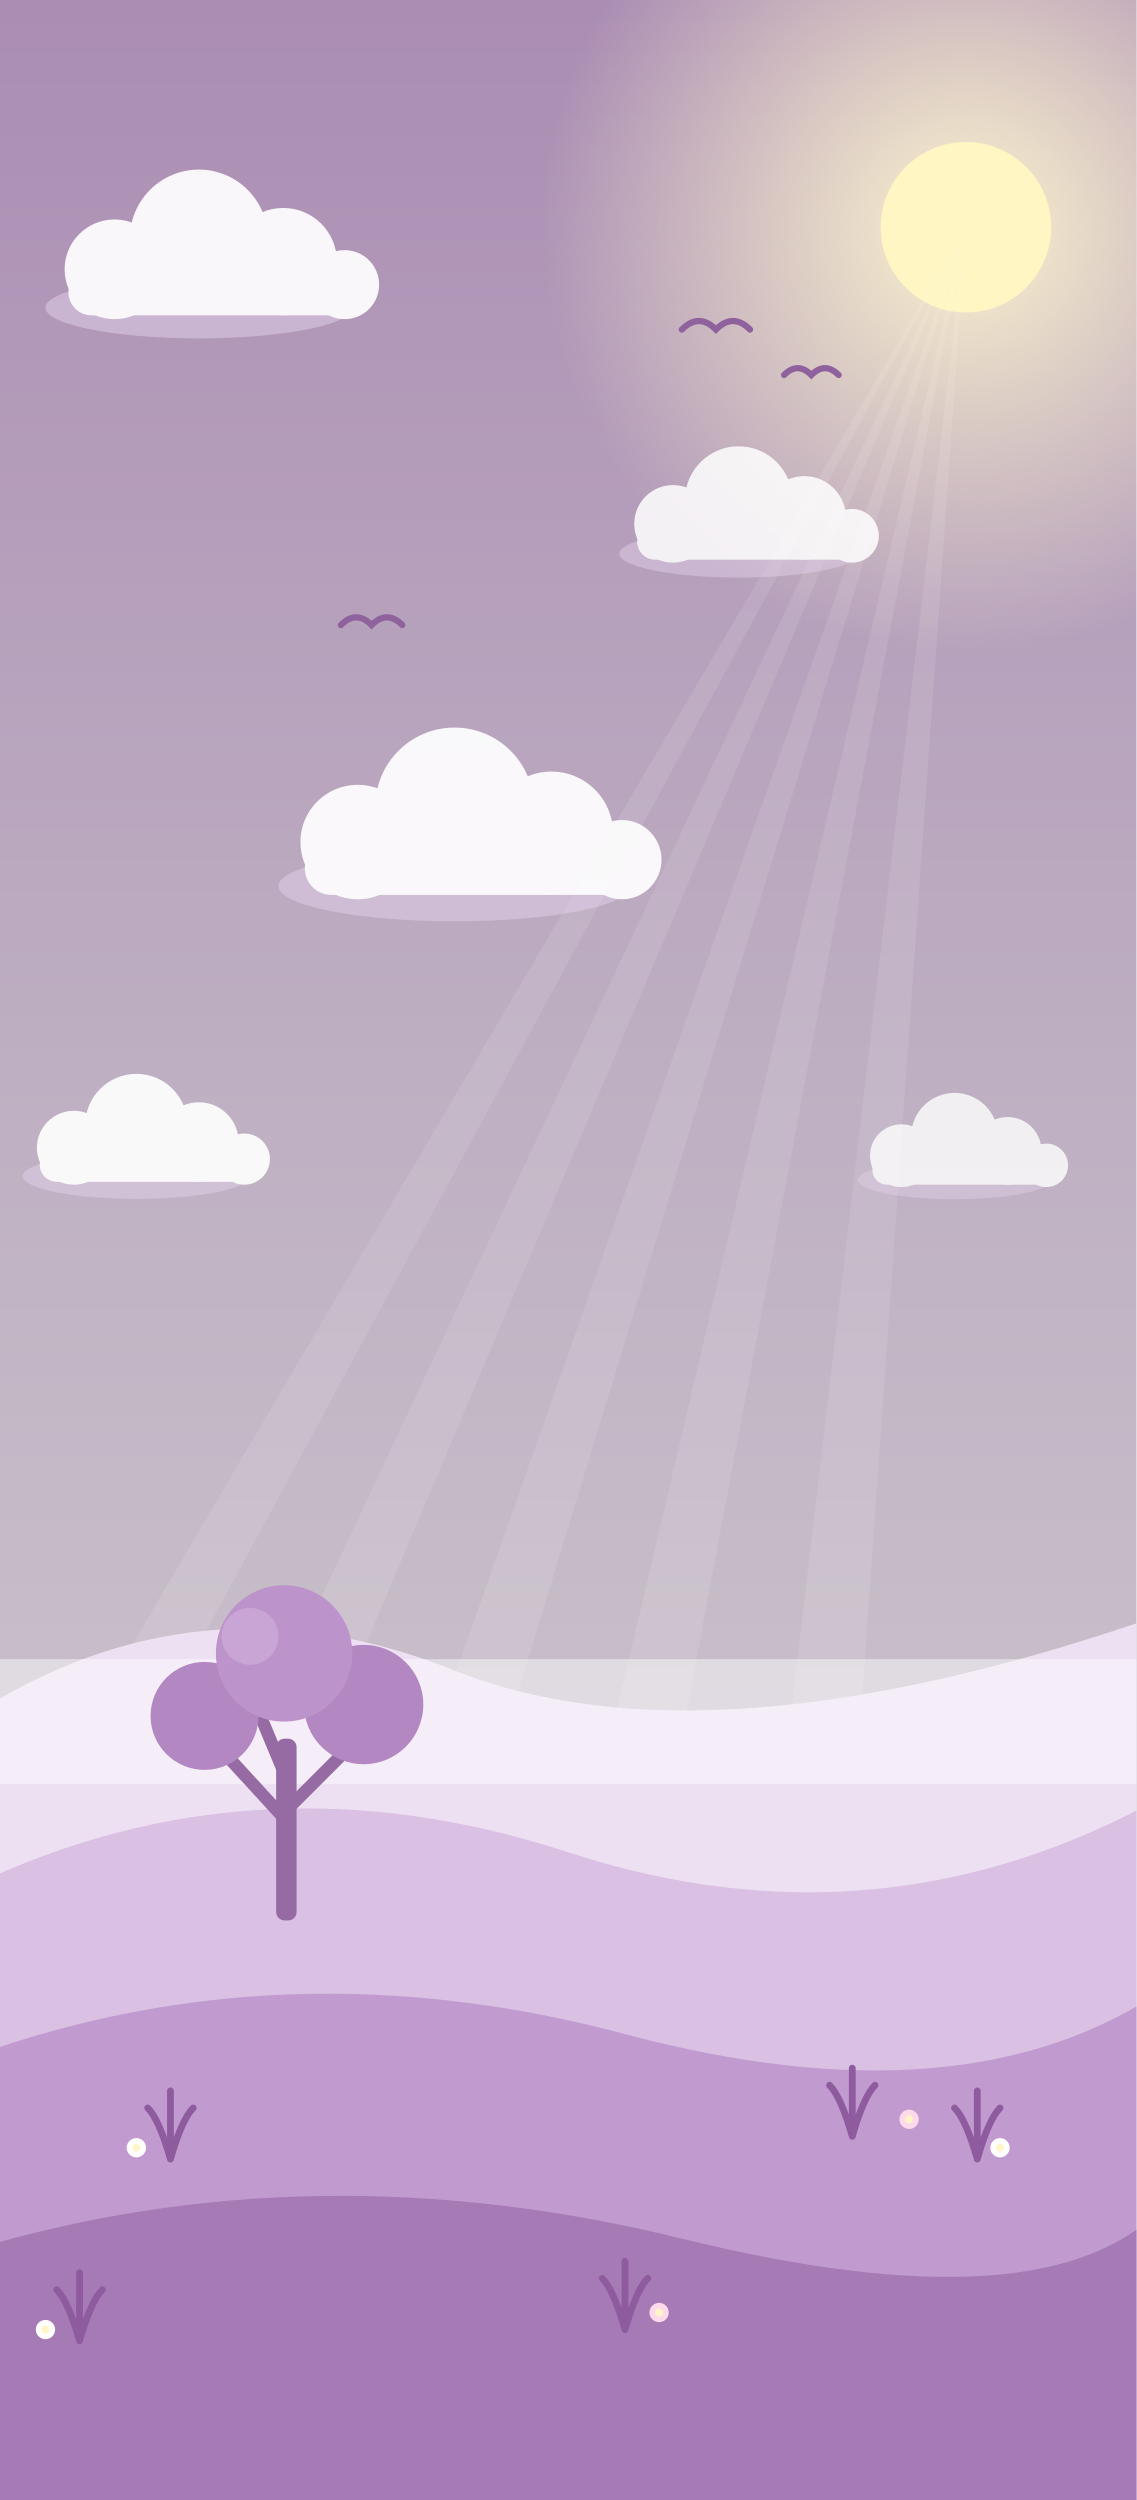
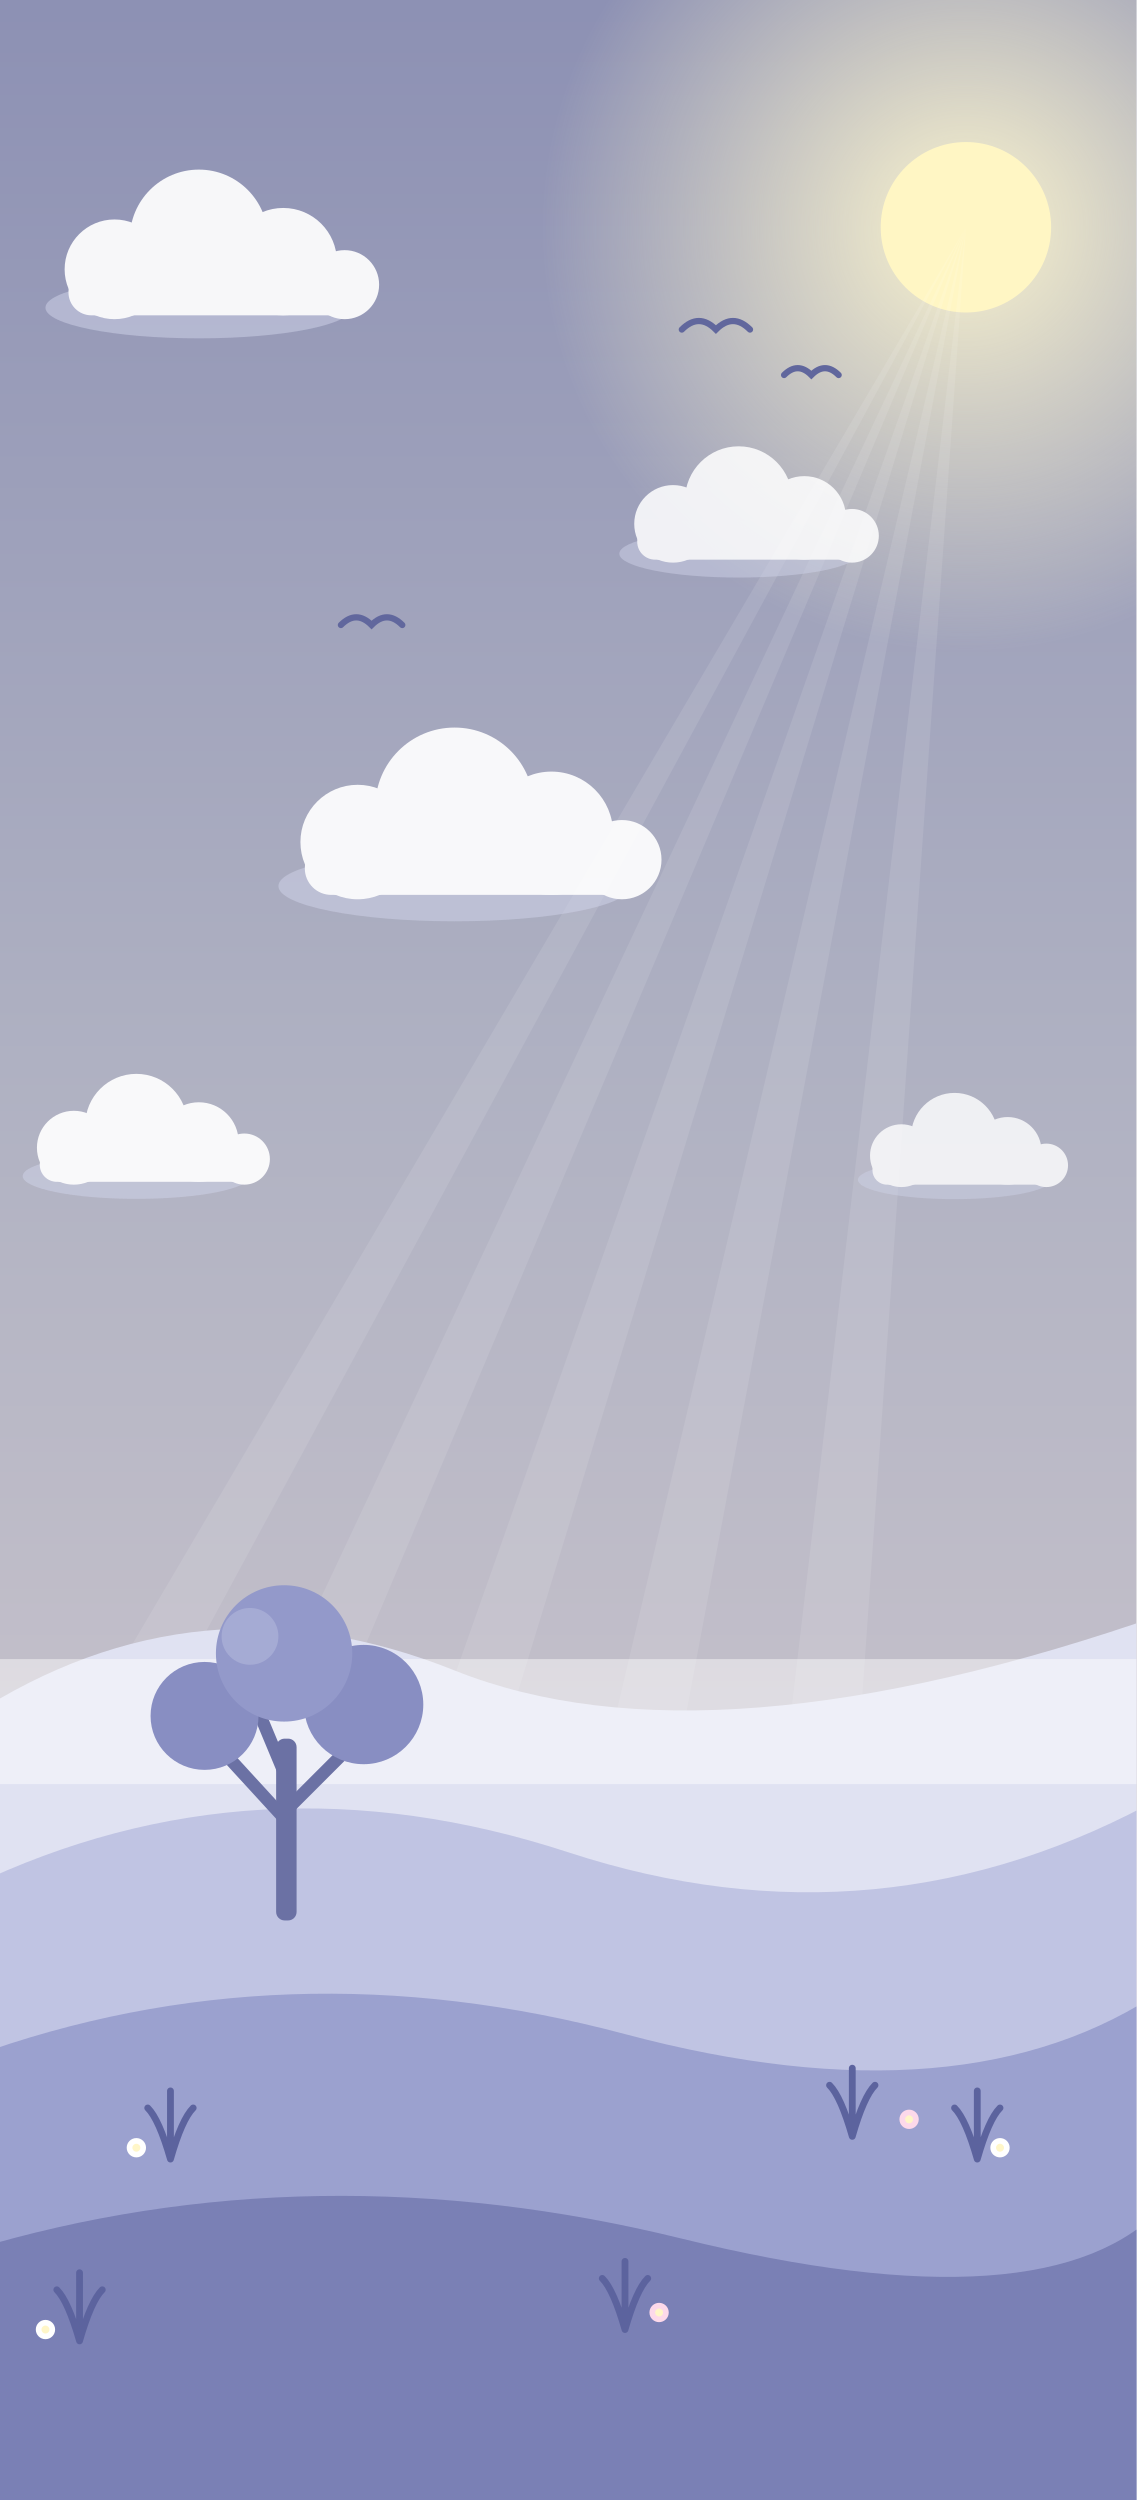
<svg xmlns="http://www.w3.org/2000/svg" viewBox="0 -80 200 440" preserveAspectRatio="xMidYMax slice">
  <defs>
    <linearGradient id="s" x1="0" y1="0" x2="0" y2="1">
-       <stop offset="0" stop-color="#a989b2" />
-       <stop offset=".45" stop-color="#beafc2" />
+       <stop offset="0" stop-color="#898db2" />
+       <stop offset=".45" stop-color="#afb1c2" />
      <stop offset=".8" stop-color="#cbc5cd" />
      <stop offset="1" stop-color="#cdd0ce" />
    </linearGradient>
    <radialGradient id="g">
      <stop offset="0" stop-color="#fff8cf" stop-opacity=".95" />
      <stop offset="1" stop-color="#fff8cf" stop-opacity="0" />
    </radialGradient>
  </defs>
  <rect y="-100" width="200" height="460" fill="url(#s)" />
  <circle cx="170" cy="-40" r="75" fill="url(#g)" />
  <circle cx="170" cy="-40" r="15" fill="#fff6c4" />
  <path d="M170 -40 L-30 300 L-14 300Z" fill="#fff" opacity=".10" />
  <path d="M170 -40 L10 300 L26 300Z" fill="#fff" opacity=".10" />
  <path d="M170 -40 L50 300 L66 300Z" fill="#fff" opacity=".10" />
  <path d="M170 -40 L90 300 L106 300Z" fill="#fff" opacity=".10" />
  <path d="M170 -40 L130 300 L146 300Z" fill="#fff" opacity=".10" />
  <g transform="translate(35 -38) scale(1.35)" opacity="0.92">
-     <ellipse cx="0" cy="9" rx="20" ry="4" fill="#e2d0e9" opacity=".55" />
+     <ellipse cx="0" cy="9" rx="20" ry="4" fill="#d0d3e9" opacity=".55" />
    <g fill="#fff">
      <circle cx="0" cy="0" r="9" />
      <circle cx="11" cy="3" r="7" />
      <circle cx="-11" cy="4" r="6.5" />
      <circle cx="19" cy="6" r="4.5" />
      <rect x="-17" y="4" width="38" height="6" rx="3" />
    </g>
  </g>
  <g transform="translate(130 8) scale(1.05)" opacity="0.85">
-     <ellipse cx="0" cy="9" rx="20" ry="4" fill="#e2d0e9" opacity=".55" />
+     <ellipse cx="0" cy="9" rx="20" ry="4" fill="#d0d3e9" opacity=".55" />
    <g fill="#fff">
      <circle cx="0" cy="0" r="9" />
      <circle cx="11" cy="3" r="7" />
      <circle cx="-11" cy="4" r="6.5" />
      <circle cx="19" cy="6" r="4.5" />
      <rect x="-17" y="4" width="38" height="6" rx="3" />
    </g>
  </g>
  <g transform="translate(80 62) scale(1.55)" opacity="0.92">
-     <ellipse cx="0" cy="9" rx="20" ry="4" fill="#e2d0e9" opacity=".55" />
+     <ellipse cx="0" cy="9" rx="20" ry="4" fill="#d0d3e9" opacity=".55" />
    <g fill="#fff">
      <circle cx="0" cy="0" r="9" />
      <circle cx="11" cy="3" r="7" />
      <circle cx="-11" cy="4" r="6.5" />
      <circle cx="19" cy="6" r="4.5" />
      <rect x="-17" y="4" width="38" height="6" rx="3" />
    </g>
  </g>
  <g transform="translate(24 118) scale(1)" opacity="0.92">
-     <ellipse cx="0" cy="9" rx="20" ry="4" fill="#e2d0e9" opacity=".55" />
+     <ellipse cx="0" cy="9" rx="20" ry="4" fill="#d0d3e9" opacity=".55" />
    <g fill="#fff">
      <circle cx="0" cy="0" r="9" />
      <circle cx="11" cy="3" r="7" />
      <circle cx="-11" cy="4" r="6.5" />
      <circle cx="19" cy="6" r="4.5" />
      <rect x="-17" y="4" width="38" height="6" rx="3" />
    </g>
  </g>
  <g transform="translate(168 120) scale(0.85)" opacity="0.8">
-     <ellipse cx="0" cy="9" rx="20" ry="4" fill="#e2d0e9" opacity=".55" />
+     <ellipse cx="0" cy="9" rx="20" ry="4" fill="#d0d3e9" opacity=".55" />
    <g fill="#fff">
      <circle cx="0" cy="0" r="9" />
      <circle cx="11" cy="3" r="7" />
      <circle cx="-11" cy="4" r="6.5" />
      <circle cx="19" cy="6" r="4.5" />
      <rect x="-17" y="4" width="38" height="6" rx="3" />
    </g>
  </g>
-   <path d="M120 -22 q3 -3 6 0 q3 -3 6 0" fill="none" stroke="#8f619d" stroke-width="1.1" stroke-linecap="round" />
-   <path d="M138 -14 q2.4 -2.4 4.8 0 q2.4 -2.4 4.8 0" fill="none" stroke="#8f619d" stroke-width="1.1" stroke-linecap="round" />
-   <path d="M60 30 q2.7 -2.7 5.4 0 q2.7 -2.7 5.4 0" fill="none" stroke="#8f619d" stroke-width="1.1" stroke-linecap="round" />
-   <path d="M-5 360 V222 Q35 196 80 214 T205 204 V360Z" fill="#ede0f2" />
+   <path d="M120 -22 q3 -3 6 0 q3 -3 6 0" fill="none" stroke="#61679d" stroke-width="1.1" stroke-linecap="round" />
+   <path d="M138 -14 q2.4 -2.4 4.8 0 q2.4 -2.4 4.8 0" fill="none" stroke="#61679d" stroke-width="1.1" stroke-linecap="round" />
+   <path d="M60 30 q2.7 -2.7 5.4 0 q2.7 -2.7 5.4 0" fill="none" stroke="#61679d" stroke-width="1.1" stroke-linecap="round" />
+   <path d="M-5 360 V222 Q35 196 80 214 T205 204 V360Z" fill="#e0e2f2" />
  <rect x="-5" y="212" width="210" height="22" fill="#fff" opacity=".45" />
-   <path d="M-5 360 V252 Q45 228 100 246 T205 236 V360Z" fill="#dac0e3" />
-   <rect x="48.6" y="226" width="3.6" height="32" rx="1.5" fill="#966ba4" />
-   <path d="M50 240 L39 228 M51 238 L63 226 M50 232 L45 220" stroke="#966ba4" stroke-width="2.2" fill="none" stroke-linecap="round" />
-   <circle cx="36" cy="222" r="9.5" fill="#b388c2" />
-   <circle cx="64" cy="220" r="10.5" fill="#b388c2" />
-   <circle cx="50" cy="211" r="12" fill="#bc93ca" />
-   <circle cx="44" cy="208" r="5" fill="#cbaad7" opacity=".8" />
-   <path d="M-5 360 V282 Q50 262 110 278 T205 270 V360Z" fill="#c19bcf" />
-   <path d="M-5 360 V316 Q55 298 120 314 T205 308 V360Z" fill="#a57ab5" />
-   <path d="M30 300 q-2 -7 -4 -9 M30 300 q0 -9 0 -12 M30 300 q2 -7 4 -9" stroke="#8e5c9e" stroke-width="1.2" fill="none" stroke-linecap="round" />
-   <path d="M150 296 q-2 -7 -4 -9 M150 296 q0 -9 0 -12 M150 296 q2 -7 4 -9" stroke="#8e5c9e" stroke-width="1.2" fill="none" stroke-linecap="round" />
-   <path d="M172 300 q-2 -7 -4 -9 M172 300 q0 -9 0 -12 M172 300 q2 -7 4 -9" stroke="#8e5c9e" stroke-width="1.2" fill="none" stroke-linecap="round" />
-   <path d="M110 330 q-2 -7 -4 -9 M110 330 q0 -9 0 -12 M110 330 q2 -7 4 -9" stroke="#8e5c9e" stroke-width="1.2" fill="none" stroke-linecap="round" />
-   <path d="M14 332 q-2 -7 -4 -9 M14 332 q0 -9 0 -12 M14 332 q2 -7 4 -9" stroke="#8e5c9e" stroke-width="1.2" fill="none" stroke-linecap="round" />
+   <path d="M-5 360 V252 Q45 228 100 246 T205 236 V360Z" fill="#c0c4e3" />
+   <rect x="48.6" y="226" width="3.6" height="32" rx="1.5" fill="#6b71a4" />
+   <path d="M50 240 L39 228 M51 238 L63 226 M50 232 L45 220" stroke="#6b71a4" stroke-width="2.2" fill="none" stroke-linecap="round" />
+   <circle cx="36" cy="222" r="9.5" fill="#888ec2" />
+   <circle cx="64" cy="220" r="10.5" fill="#888ec2" />
+   <circle cx="50" cy="211" r="12" fill="#9399ca" />
+   <circle cx="44" cy="208" r="5" fill="#aaafd7" opacity=".8" />
+   <path d="M-5 360 V282 Q50 262 110 278 T205 270 V360Z" fill="#9ba1cf" />
+   <path d="M-5 360 V316 Q55 298 120 314 T205 308 V360Z" fill="#7a80b5" />
+   <path d="M30 300 q-2 -7 -4 -9 M30 300 q0 -9 0 -12 M30 300 q2 -7 4 -9" stroke="#5c639e" stroke-width="1.2" fill="none" stroke-linecap="round" />
+   <path d="M150 296 q-2 -7 -4 -9 M150 296 q0 -9 0 -12 M150 296 q2 -7 4 -9" stroke="#5c639e" stroke-width="1.2" fill="none" stroke-linecap="round" />
+   <path d="M172 300 q-2 -7 -4 -9 M172 300 q0 -9 0 -12 M172 300 q2 -7 4 -9" stroke="#5c639e" stroke-width="1.2" fill="none" stroke-linecap="round" />
+   <path d="M110 330 q-2 -7 -4 -9 M110 330 q0 -9 0 -12 M110 330 q2 -7 4 -9" stroke="#5c639e" stroke-width="1.2" fill="none" stroke-linecap="round" />
+   <path d="M14 332 q-2 -7 -4 -9 M14 332 q0 -9 0 -12 M14 332 q2 -7 4 -9" stroke="#5c639e" stroke-width="1.2" fill="none" stroke-linecap="round" />
  <circle cx="24" cy="298" r="1.7" fill="#fff" />
  <circle cx="24" cy="298" r=".7" fill="#fff6c8" />
  <circle cx="160" cy="293" r="1.7" fill="#fdd9ea" />
  <circle cx="160" cy="293" r=".7" fill="#fff6c8" />
  <circle cx="176" cy="298" r="1.7" fill="#fff" />
  <circle cx="176" cy="298" r=".7" fill="#fff6c8" />
  <circle cx="116" cy="327" r="1.7" fill="#fdd9ea" />
  <circle cx="116" cy="327" r=".7" fill="#fff6c8" />
  <circle cx="8" cy="330" r="1.7" fill="#fff" />
  <circle cx="8" cy="330" r=".7" fill="#fff6c8" />
</svg>
